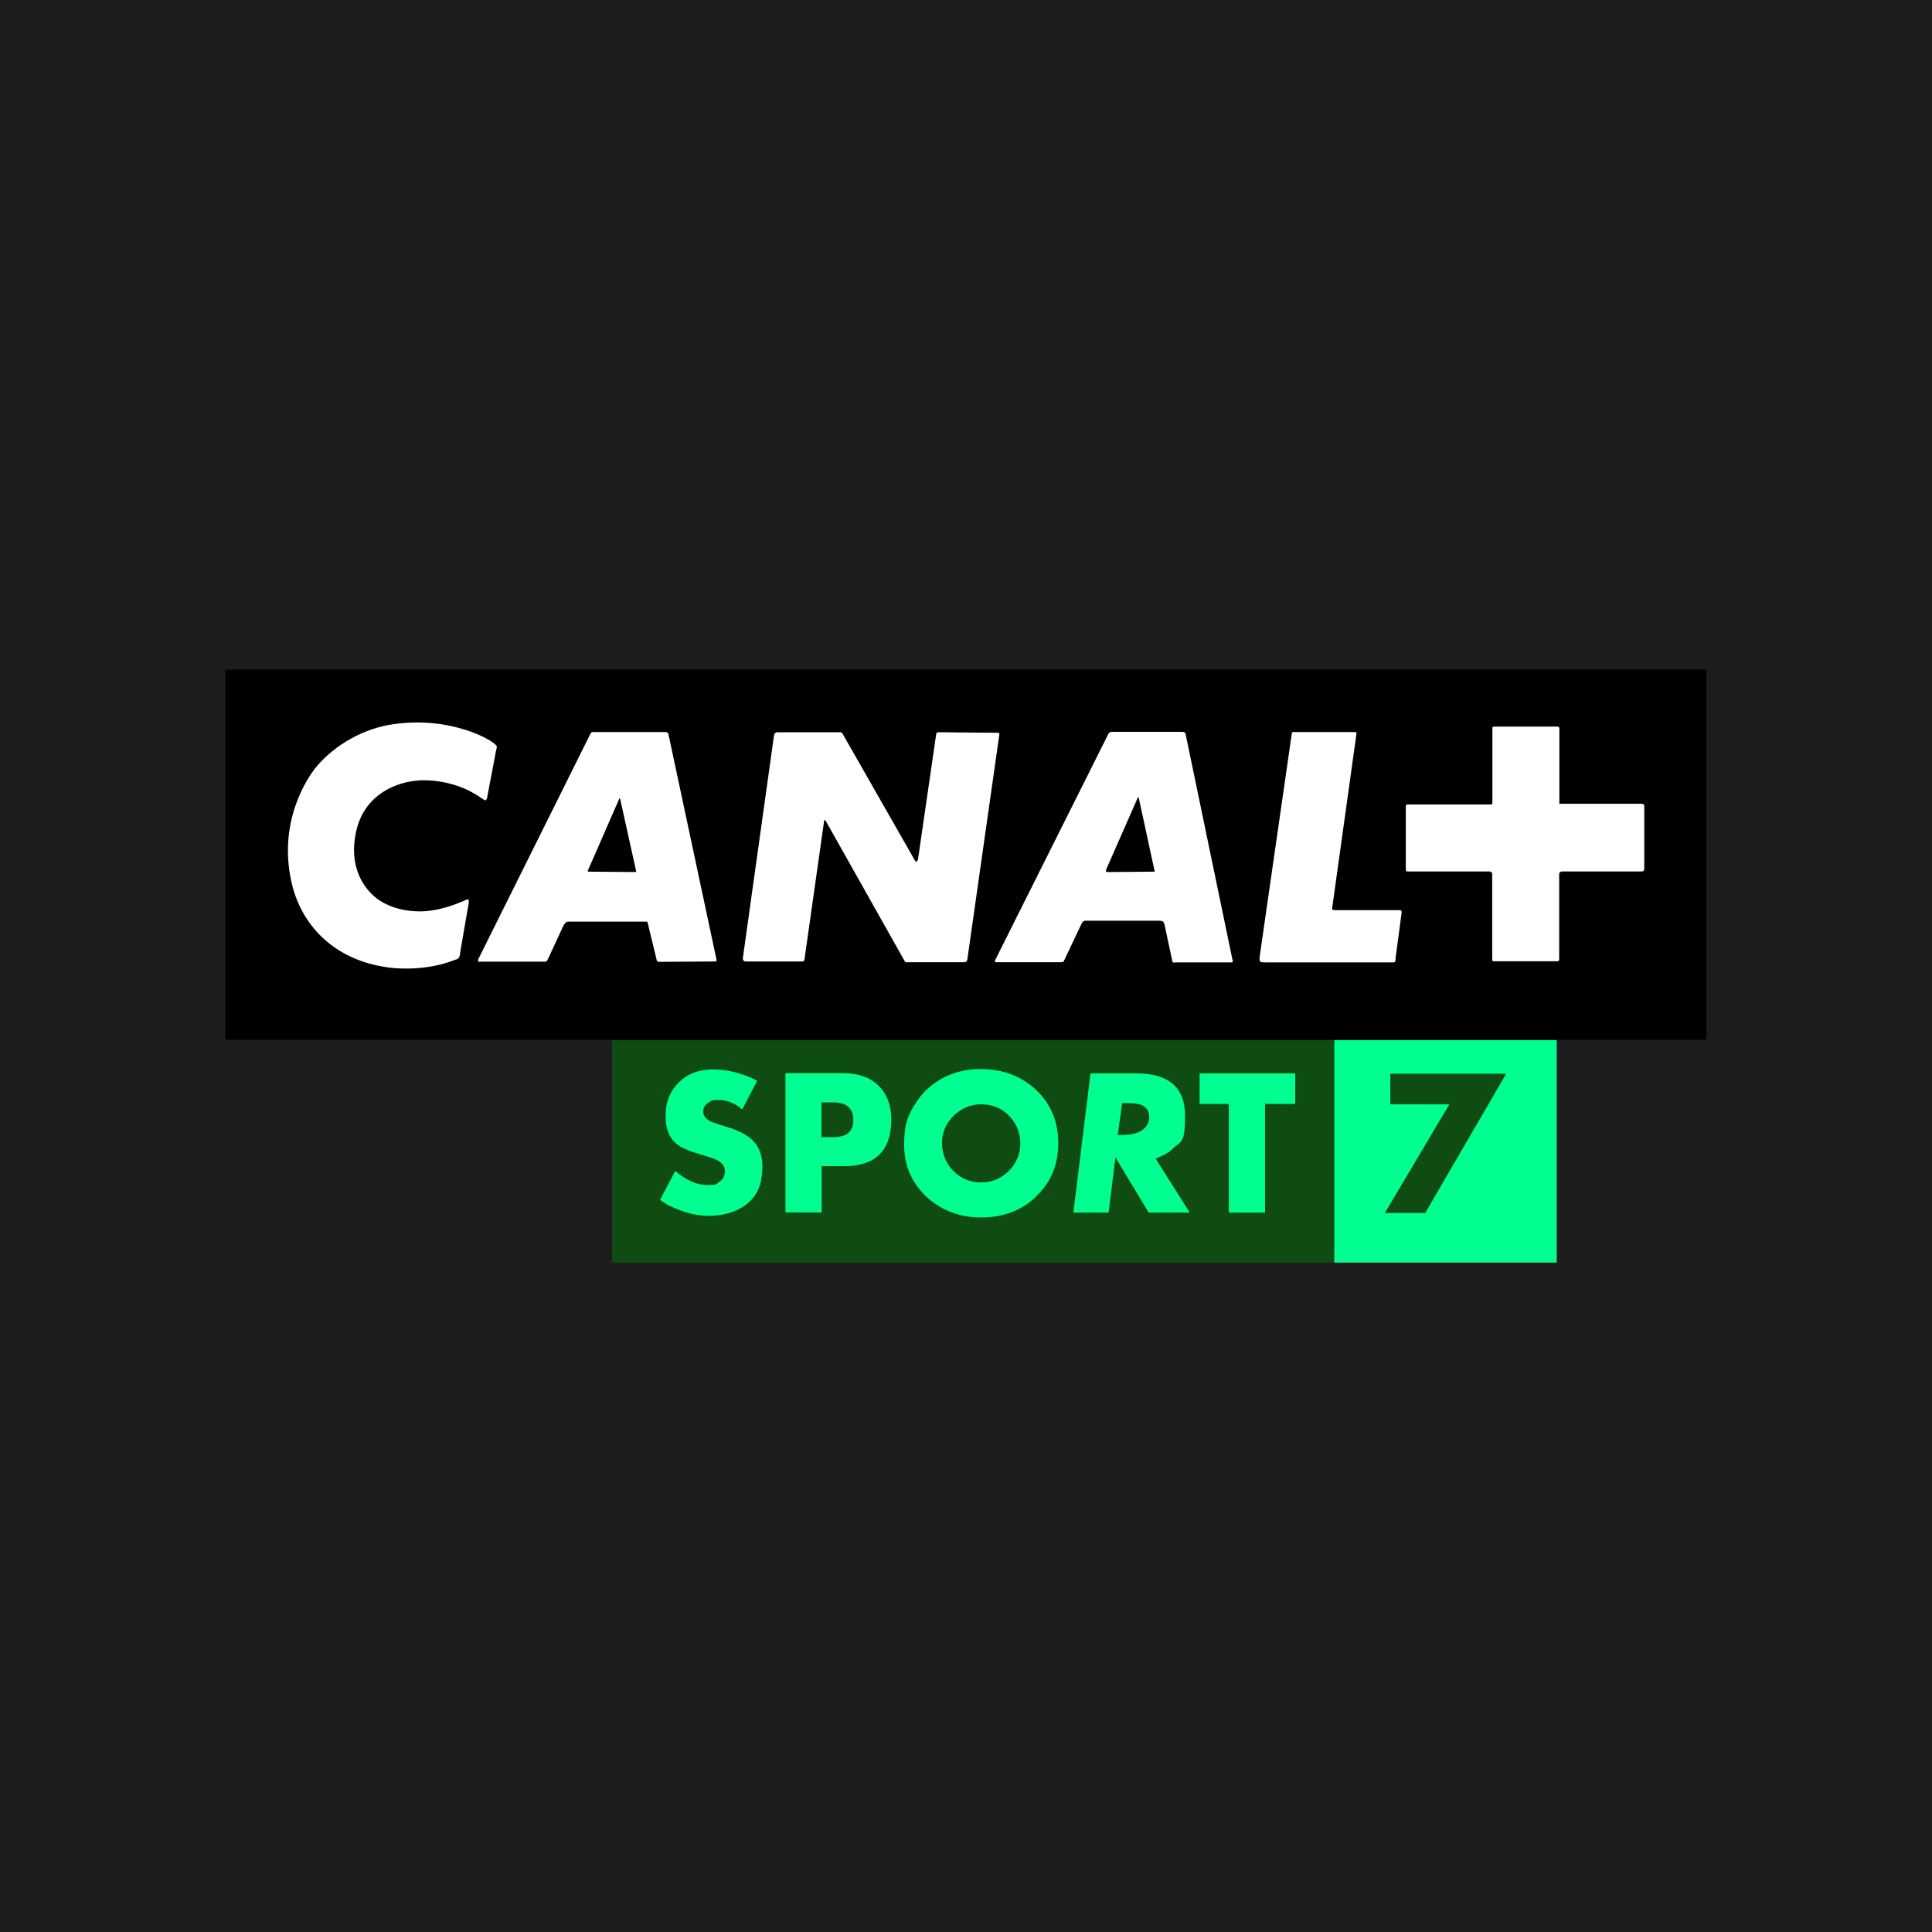
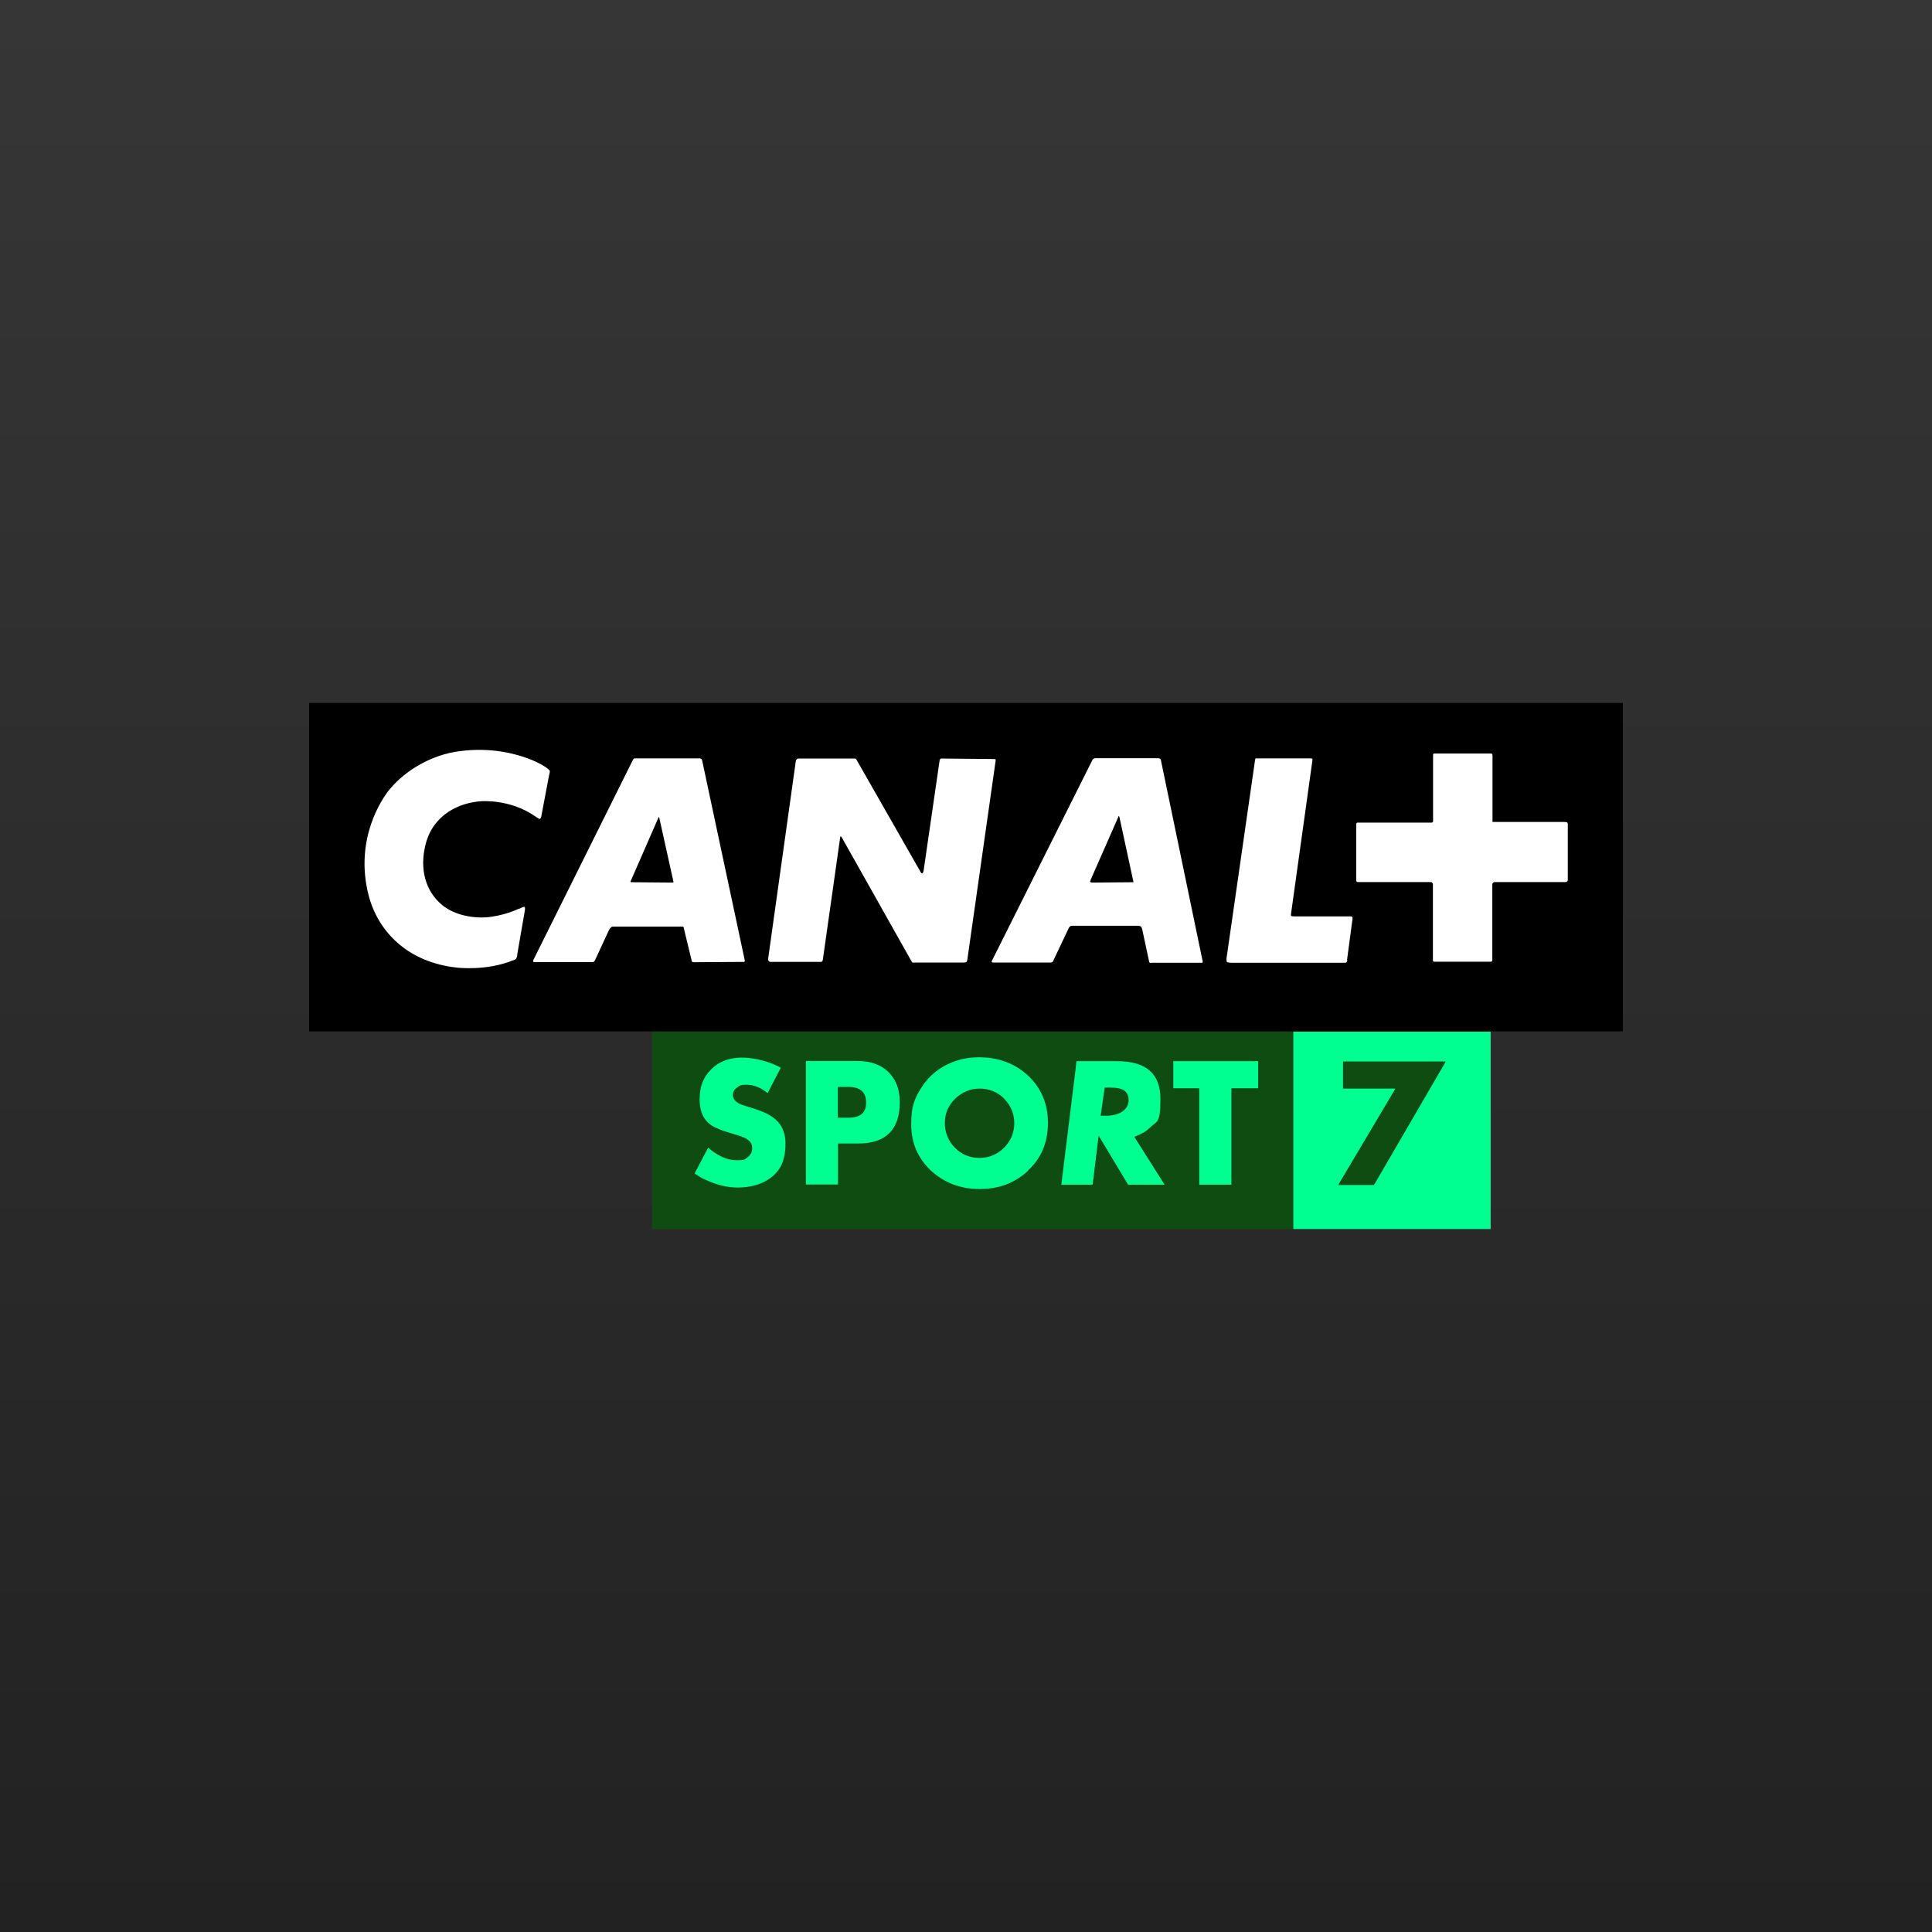
- <svg xmlns="http://www.w3.org/2000/svg" version="1.1" viewBox="0 0 1024 1024">
+ <svg xmlns="http://www.w3.org/2000/svg" width="250" height="250" viewBox="0 0 250 250" fill="none">
+   <rect width="250" height="250" fill="url(#paint0_linear_661_58)" />
+   <path d="M40 133.458H210V90.963H40V133.458Z" fill="black" />
+   <path d="M202.744 114.073C202.744 114.073 202.701 114.138 202.614 114.138H193.431C193.279 114.138 193.214 114.225 193.214 114.225C193.214 114.225 193.106 114.268 193.106 114.441V124.209C193.106 124.361 193.041 124.383 193.041 124.383C193.041 124.383 192.998 124.448 192.89 124.448H185.612C185.504 124.448 185.439 124.383 185.439 124.383C185.439 124.383 185.417 124.339 185.417 124.166V114.398C185.417 114.29 185.309 114.225 185.309 114.225C185.309 114.225 185.266 114.138 185.157 114.138H175.779C175.606 114.138 175.563 114.116 175.563 114.116C175.563 114.116 175.498 114.03 175.498 113.813V106.666C175.498 106.579 175.563 106.471 175.563 106.471C175.563 106.471 175.606 106.449 175.671 106.449H185.266C185.352 106.449 185.352 106.406 185.352 106.406C185.352 106.406 185.439 106.363 185.439 106.298V97.721C185.439 97.634 185.461 97.547 185.461 97.547C185.461 97.547 185.526 97.504 185.742 97.504H192.868C193.02 97.504 193.063 97.547 193.063 97.547C193.063 97.547 193.128 97.634 193.128 97.764V106.363H202.441C202.679 106.363 202.766 106.406 202.766 106.406C202.766 106.406 202.874 106.449 202.874 106.666V113.9C202.874 113.986 202.766 114.073 202.766 114.073" fill="white" />
+   <path d="M174.35 124.209C174.306 124.426 174.263 124.491 174.263 124.491C174.263 124.491 174.22 124.578 174.046 124.578H159.297C158.864 124.578 158.755 124.469 158.755 124.469C158.755 124.469 158.69 124.318 158.712 123.993L162.372 98.565C162.394 98.24 162.481 98.132 162.481 98.132H169.563C169.736 98.132 169.823 98.176 169.823 98.176C169.823 98.176 169.845 98.284 169.823 98.414L167.051 118.297C167.007 118.513 167.116 118.535 167.116 118.535C167.116 118.535 167.202 118.578 167.462 118.578H174.761C174.913 118.578 174.978 118.643 174.978 118.643C174.978 118.643 175.021 118.686 175.021 118.86L174.306 124.209H174.35ZM155.528 124.578H148.987C148.836 124.664 148.727 124.513 148.727 124.513C148.727 124.513 148.684 124.469 148.662 124.274L147.796 120.224C147.731 120.008 147.644 119.899 147.644 119.899C147.644 119.899 147.471 119.791 147.254 119.791H138.721C138.548 119.791 138.439 119.899 138.439 119.899C138.439 119.899 138.288 120.051 138.223 120.246L136.273 124.361C136.23 124.469 136.165 124.513 136.165 124.513C136.165 124.513 136.014 124.556 135.949 124.556H128.563C128.39 124.578 128.325 124.469 128.325 124.469C128.325 124.469 128.281 124.404 128.39 124.253L141.385 98.284C141.45 98.241 141.537 98.154 141.537 98.154C141.537 98.154 141.623 98.111 141.818 98.111H149.875C150.048 98.111 150.157 98.219 150.157 98.219C150.157 98.219 150.2 98.262 150.222 98.371L155.636 124.448C155.636 124.513 155.593 124.556 155.593 124.556C155.593 124.556 155.593 124.578 155.485 124.578M124.838 124.556H118.058C118.058 124.556 118.015 124.513 117.993 124.469L108.897 108.312C108.81 108.225 108.788 108.225 108.788 108.225C108.788 108.225 108.723 108.225 108.723 108.334L106.471 124.209C106.428 124.383 106.384 124.426 106.384 124.426C106.384 124.426 106.298 124.469 106.211 124.469H99.692C99.583 124.469 99.518 124.404 99.518 124.404C99.518 124.404 99.367 124.253 99.388 124.123L102.984 98.436C103.027 98.284 103.092 98.262 103.092 98.262C103.092 98.262 103.2 98.154 103.309 98.154H110.586C110.694 98.154 110.759 98.219 110.759 98.219C110.759 98.219 110.846 98.262 110.868 98.371L119.076 112.752C119.228 113.055 119.315 113.012 119.315 113.012C119.315 113.012 119.445 113.012 119.51 112.687L121.589 98.371C121.589 98.262 121.675 98.219 121.675 98.219C121.675 98.219 121.719 98.154 121.805 98.154L128.65 98.219C128.779 98.219 128.823 98.262 128.823 98.262C128.823 98.262 128.844 98.305 128.844 98.371L125.162 124.253C125.119 124.404 125.054 124.491 125.054 124.491C125.054 124.491 125.011 124.534 124.838 124.534M96.183 124.469L89.794 124.513C89.642 124.513 89.555 124.448 89.555 124.448C89.555 124.448 89.512 124.404 89.469 124.166L88.472 120.051C88.472 119.943 88.386 119.899 88.386 119.899H79.311C79.116 119.899 79.029 120.051 79.029 120.051C79.029 120.051 78.878 120.159 78.769 120.419L76.993 124.253C76.907 124.383 76.885 124.426 76.885 124.426C76.885 124.426 76.777 124.491 76.668 124.491H69.239C69.023 124.534 69.001 124.426 69.001 124.426C69.001 124.426 68.958 124.296 69.044 124.166L81.91 98.305C81.996 98.176 82.083 98.132 82.083 98.132H90.552C90.682 98.132 90.79 98.24 90.79 98.24C90.79 98.24 90.833 98.284 90.855 98.392L96.378 124.296C96.378 124.426 96.313 124.448 96.313 124.448C96.313 124.448 96.27 124.491 96.205 124.491M144.764 105.605C144.764 105.605 144.72 105.605 144.699 105.734L141.125 113.857C141.038 114.095 141.082 114.138 141.082 114.138C141.082 114.138 141.19 114.203 141.277 114.203L146.583 114.16H146.648C146.648 114.16 146.691 114.116 146.648 114.03L144.85 105.713C144.807 105.605 144.785 105.605 144.785 105.605M85.289 105.713C85.289 105.713 85.245 105.713 85.202 105.799L81.65 113.922C81.563 114.051 81.585 114.116 81.585 114.116C81.585 114.116 81.65 114.16 81.802 114.16L87.065 114.203C87.108 114.203 87.13 114.16 87.13 114.16C87.13 114.16 87.173 114.116 87.13 114.03L85.31 105.821C85.31 105.734 85.267 105.734 85.267 105.734M66.944 123.581C66.9 123.863 66.77 124.08 66.77 124.08C66.77 124.08 66.619 124.231 66.359 124.274C62.915 125.682 59.103 125.206 59.103 125.206C52.909 124.534 48.967 120.722 47.689 115.828C45.826 108.485 49.508 103.244 50.418 102.139C52.605 99.518 56.028 97.656 59.341 97.223C63.608 96.616 66.77 97.612 68.048 98.046C68.048 98.046 69.478 98.522 70.561 99.237C71.102 99.605 71.145 99.757 71.145 99.757C71.145 99.757 71.189 99.822 71.037 100.385L70.041 105.648C69.998 105.864 69.868 105.973 69.868 105.973C69.868 105.973 69.781 105.994 69.304 105.67C66.077 103.374 62.309 103.677 62.309 103.677C59.45 103.85 56.114 105.366 55.096 109.157C54.208 112.535 55.139 115.351 57.132 117.04C58.497 118.21 60.619 118.816 62.828 118.708C65.254 118.535 67.182 117.56 67.052 117.625C67.052 117.625 67.16 117.582 67.269 117.56C67.767 117.3 67.875 117.344 67.875 117.344C67.875 117.344 67.983 117.452 67.918 117.798L66.922 123.56L66.944 123.581Z" fill="white" />
+   <path d="M84.379 133.501V159.037H167.354V133.501H84.379Z" fill="#0F4C11" />
+   <path d="M99.323 141.45C98.457 140.735 97.547 140.367 96.616 140.367C95.685 140.367 95.771 140.475 95.425 140.692C95.013 140.952 94.84 141.298 94.84 141.731C94.84 142.165 95.143 142.554 95.707 142.836C95.88 142.923 96.551 143.161 97.721 143.507C99.02 143.919 99.995 144.439 100.623 145.11C101.294 145.825 101.641 146.8 101.641 147.969C101.641 149.139 101.446 150.092 101.056 150.871C100.558 151.803 99.778 152.539 98.652 153.037C97.699 153.471 96.616 153.665 95.425 153.665C94.234 153.665 93.064 153.406 91.808 152.886C91.18 152.626 90.682 152.388 90.378 152.171C90.227 152.063 90.075 151.954 89.88 151.846L91.635 148.511C92.891 149.594 94.104 150.135 95.317 150.135C96.529 150.135 96.335 150.005 96.703 149.767C97.114 149.485 97.331 149.095 97.331 148.554C97.331 148.012 97.114 147.731 96.659 147.406C96.443 147.254 96.14 147.124 95.685 146.973C95.533 146.93 95.252 146.843 94.84 146.713L93.995 146.453C93.454 146.301 92.956 146.085 92.414 145.825C91.158 145.175 90.53 143.984 90.53 142.251C90.53 140.519 91.05 139.349 92.046 138.353C93.042 137.356 94.364 136.858 95.966 136.858C97.569 136.858 99.41 137.291 101.035 138.158L99.367 141.385L99.323 141.45Z" fill="#00FF91" />
+   <path d="M110.889 137.291C112.6 137.291 113.922 137.746 114.874 138.634C115.914 139.609 116.434 140.952 116.434 142.598C116.434 146.171 114.636 147.969 111.041 147.969H108.442V153.276H104.283V137.291H110.889ZM109.806 144.634C111.322 144.634 112.08 143.984 112.08 142.663C112.08 141.342 111.322 140.648 109.806 140.648H108.42V144.634H109.785H109.806Z" fill="#00FF91" />
+   <path d="M133.046 151.478C131.335 153.081 129.256 153.86 126.765 153.86C124.274 153.86 122.152 153.037 120.441 151.456C118.751 149.832 117.907 147.861 117.907 145.478C117.907 143.096 118.383 142.035 119.315 140.605C120.246 139.176 121.567 138.114 123.191 137.465C124.253 137.031 125.422 136.815 126.657 136.815C129.256 136.815 131.379 137.638 133.068 139.219C134.757 140.822 135.602 142.858 135.602 145.327C135.602 147.796 134.757 149.875 133.025 151.456M129.949 142.165C129.083 141.298 128 140.865 126.765 140.865C125.531 140.865 124.491 141.32 123.581 142.186C122.715 143.053 122.26 144.092 122.26 145.305C122.26 146.518 122.693 147.644 123.56 148.511C124.426 149.399 125.487 149.832 126.744 149.832C128 149.832 129.061 149.377 129.927 148.511C130.794 147.644 131.249 146.561 131.249 145.348C131.249 144.136 130.794 143.031 129.927 142.165" fill="#00FF91" />
+   <path d="M145.977 153.297L142.165 146.951L141.385 153.297H137.335L139.306 137.313H144.504C148.294 137.313 150.157 138.916 150.157 142.186C150.157 145.457 149.724 145.024 148.749 145.955C148.251 146.453 147.818 146.67 146.778 147.103L150.698 153.297H145.998H145.977ZM143.161 144.374C144.872 144.374 146.042 143.572 146.042 142.36C146.042 141.147 145.197 140.735 143.724 140.735H142.944L142.425 144.374H143.139H143.161Z" fill="#00FF91" />
+   <path d="M159.34 140.822V153.297H155.182V140.822H151.824V137.313H162.805V140.822H159.34Z" fill="#00FF91" />
+   <path d="M192.89 133.501H167.354V159.037H192.89V133.501Z" fill="#00FF91" />
+   <path d="M173.787 140.865H180.566L173.158 153.341H177.793L187.085 137.356H173.787V140.865Z" fill="#0F4C11" />
  <defs>
-     <style>
-       .cls-1 {
-         fill: #1c1c1c;
-       }
- 
-       .cls-2 {
-         fill: #00ff91;
-       }
- 
-       .cls-3 {
-         fill: #fff;
-       }
- 
-       .cls-4 {
-         fill: #0f4c11;
-       }
-     </style>
+     <linearGradient id="paint0_linear_661_58" x1="125" y1="0" x2="125" y2="250" gradientUnits="userSpaceOnUse">
+       <stop stop-color="#363636" />
+       <stop offset="1" stop-color="#222222" />
+     </linearGradient>
  </defs>
-   <g>
-     <g id="Vrstva_1">
-       <g id="Vrstva_1-2" data-name="Vrstva_1">
-         <rect class="cls-1" width="1024" height="1024" />
-       </g>
-       <g>
-         <path id="path4" d="M119.5,551.1h784.9v-196.2H119.5v196.2Z" />
-         <path id="path5" class="cls-3" d="M870.9,461.6s-.2.3-.6.3h-42.4c-.7,0-1,.4-1,.4,0,0-.5.2-.5,1v45.1c0,.7-.3.8-.3.8,0,0-.2.3-.7.3h-33.6c-.5,0-.8-.3-.8-.3,0,0-.1-.2-.1-1v-45.1c0-.5-.5-.8-.5-.8,0,0-.2-.4-.7-.4h-43.3c-.8,0-1-.1-1-.1,0,0-.3-.4-.3-1.4v-33c0-.4.3-.9.3-.9,0,0,.2-.1.5-.1h44.3c.4,0,.4-.2.4-.2,0,0,.4-.2.4-.5v-39.6c0-.4.1-.8.1-.8,0,0,.3-.2,1.3-.2h32.9c.7,0,.9.2.9.2,0,0,.3.4.3,1v39.7h43c1.1,0,1.5.2,1.5.2,0,0,.5.2.5,1.2v33.4c0,.4-.5.8-.5.8" />
-         <path id="path6" class="cls-3" d="M739.8,508.4c-.2,1-.4,1.3-.4,1.3,0,0-.2.4-1,.4h-68.1c-2,0-2.5-.5-2.5-.5,0,0-.3-.7-.2-2.2l16.9-117.4c.1-1.5.5-2,.5-2h32.7c.8,0,1.2.2,1.2.2,0,0,.1.5,0,1.1l-12.8,91.8c-.2,1,.3,1.1.3,1.1,0,0,.4.2,1.6.2h33.7c.7,0,1,.3,1,.3,0,0,.2.2.2,1l-3.3,24.7ZM652.9,510.1h-30.2c-.7.4-1.2-.3-1.2-.3,0,0-.2-.2-.3-1.1l-4-18.7c-.3-1-.7-1.5-.7-1.5,0,0-.8-.5-1.8-.5h-39.4c-.8,0-1.3.5-1.3.5,0,0-.7.7-1,1.6l-9,19c-.2.5-.5.7-.5.7,0,0-.7.2-1,.2h-34.1c-.8.1-1.1-.4-1.1-.4,0,0-.2-.3.3-1l60-119.9c.3-.2.7-.6.7-.6,0,0,.4-.2,1.3-.2h37.2c.8,0,1.3.5,1.3.5,0,0,.2.2.3.7l25,120.4c0,.3-.2.5-.2.5,0,0,0,.1-.5.1M511.2,510h-31.3s-.2-.2-.3-.4l-42-74.6c-.4-.4-.5-.4-.5-.4,0,0-.3,0-.3.5l-10.4,73.3c-.2.8-.4,1-.4,1,0,0-.4.2-.8.2h-30.1c-.5,0-.8-.3-.8-.3,0,0-.7-.7-.6-1.3l16.6-118.6c.2-.7.5-.8.5-.8,0,0,.5-.5,1-.5h33.6c.5,0,.8.3.8.3,0,0,.4.2.5.7l37.9,66.4c.7,1.4,1.1,1.2,1.1,1.2,0,0,.6,0,.9-1.5l9.6-66.1c0-.5.4-.7.4-.7,0,0,.2-.3.6-.3l31.6.3c.6,0,.8.2.8.2,0,0,.1.2.1.5l-17,119.5c-.2.7-.5,1.1-.5,1.1,0,0-.2.2-1,.2M378.9,509.6l-29.5.2c-.7,0-1.1-.3-1.1-.3,0,0-.2-.2-.4-1.3l-4.6-19c0-.5-.4-.7-.4-.7h-41.9c-.9,0-1.3.7-1.3.7,0,0-.7.5-1.2,1.7l-8.2,17.7c-.4.6-.5.8-.5.8,0,0-.5.3-1,.3h-34.3c-1,.2-1.1-.3-1.1-.3,0,0-.2-.6.2-1.2l59.4-119.4c.4-.6.8-.8.8-.8h39.1c.6,0,1.1.5,1.1.5,0,0,.2.2.3.7l25.5,119.6c0,.6-.3.7-.3.7,0,0-.2.2-.5.2M603.2,422.5s-.2,0-.3.6l-16.5,37.5c-.4,1.1-.2,1.3-.2,1.3,0,0,.5.3.9.3l24.5-.2h.3s.2-.2,0-.6l-8.3-38.4c-.2-.5-.3-.5-.3-.5M328.6,423s-.2,0-.4.4l-16.4,37.5c-.4.6-.3.9-.3.9,0,0,.3.2,1,.2l24.3.2c.2,0,.3-.2.3-.2,0,0,.2-.2,0-.6l-8.4-37.9c0-.4-.2-.4-.2-.4M243.9,505.5c-.2,1.3-.8,2.3-.8,2.3,0,0-.7.7-1.9.9-15.9,6.5-33.5,4.3-33.5,4.3-28.6-3.1-46.8-20.7-52.7-43.3-8.6-33.9,8.4-58.1,12.6-63.2,10.1-12.1,25.9-20.7,41.2-22.7,19.7-2.8,34.3,1.8,40.2,3.8,0,0,6.6,2.2,11.6,5.5,2.5,1.7,2.7,2.4,2.7,2.4,0,0,.2.3-.5,2.9l-4.6,24.3c-.2,1-.8,1.5-.8,1.5,0,0-.4.1-2.6-1.4-14.9-10.6-32.3-9.2-32.3-9.2-13.2.8-28.6,7.8-33.3,25.3-4.1,15.6.2,28.6,9.4,36.4,6.3,5.4,16.1,8.2,26.3,7.7,11.2-.8,20.1-5.3,19.5-5,0,0,.5-.2,1-.3,2.3-1.2,2.8-1,2.8-1,0,0,.5.5.2,2.1l-4.6,26.6Z" />
-         <path id="path7" class="cls-4" d="M324.4,551.3v117.9h383.1v-117.9h-383.1Z" />
-         <path id="path8" class="cls-2" d="M393.4,588c-4-3.3-8.2-5-12.5-5s-3.9.5-5.5,1.5c-1.9,1.2-2.7,2.8-2.7,4.8s1.4,3.8,4,5.1c.8.4,3.9,1.5,9.3,3.1,6,1.9,10.5,4.3,13.4,7.4,3.1,3.3,4.7,7.8,4.7,13.2s-.9,9.8-2.7,13.4c-2.3,4.3-5.9,7.7-11.1,10-4.4,2-9.4,2.9-14.9,2.9s-10.9-1.2-16.7-3.6c-2.9-1.2-5.2-2.3-6.6-3.3-.7-.5-1.4-1-2.3-1.5l8.1-15.4c5.8,5,11.4,7.5,17,7.5s4.7-.6,6.4-1.7c1.9-1.3,2.9-3.1,2.9-5.6s-1-3.8-3.1-5.3c-1-.7-2.4-1.3-4.5-2-.7-.2-2-.6-3.9-1.2l-3.9-1.2c-2.5-.7-4.8-1.7-7.3-2.9-5.8-3-8.7-8.5-8.7-16.5s2.4-13.4,7-18c4.6-4.6,10.7-6.9,18.1-6.9s15.9,2,23.4,6l-7.7,14.9Z" />
-         <path id="path9" class="cls-2" d="M446.8,568.8c7.9,0,14,2.1,18.4,6.2,4.8,4.5,7.2,10.7,7.2,18.3,0,16.5-8.3,24.8-24.9,24.8h-12v24.5h-19.2v-73.8h30.5ZM441.8,602.7c7,0,10.5-3,10.5-9.1s-3.5-9.3-10.5-9.3h-6.4v18.4h6.3Z" />
-         <path id="path10" class="cls-2" d="M549.1,634.3c-7.9,7.4-17.5,11-29,11s-21.3-3.8-29.2-11.1c-7.8-7.5-11.7-16.6-11.7-27.6s2.2-15.9,6.5-22.5c4.3-6.6,10.4-11.5,17.9-14.5,4.9-2,10.3-3,16-3,12,0,21.8,3.8,29.6,11.1,7.8,7.4,11.7,16.8,11.7,28.2s-3.9,21-11.9,28.3M534.8,591.3c-4-4-9-6-14.7-6s-10.5,2.1-14.7,6.1c-4,4-6.1,8.8-6.1,14.4s2,10.8,6,14.8c4,4.1,8.9,6.1,14.7,6.1s10.7-2.1,14.7-6.1c4-4,6.1-9,6.1-14.6s-2.1-10.7-6.1-14.7" />
-         <path id="path11" class="cls-2" d="M608.8,642.7l-17.6-29.3-3.6,29.3h-18.7l9.1-73.8h24c17.5,0,26.1,7.4,26.1,22.5s-2,13.1-6.5,17.4c-2.3,2.3-4.3,3.3-9.1,5.3l18.1,28.6h-21.7ZM595.8,601.5c7.9,0,13.3-3.7,13.3-9.3s-3.9-7.5-10.7-7.5h-3.6l-2.4,16.8h3.3Z" />
-         <path id="path12" class="cls-2" d="M670.5,585.1v57.6h-19.2v-57.6h-15.5v-16.2h50.7v16.2h-16Z" />
-         <rect class="cls-2" x="707.2" y="551.3" width="117.9" height="117.9" />
-         <polygon id="_7" class="cls-4" points="736.9 585.3 768.2 585.3 734 642.9 755.4 642.9 798.3 569.1 736.9 569.1 736.9 585.3" />
-       </g>
-     </g>
-   </g>
</svg>
